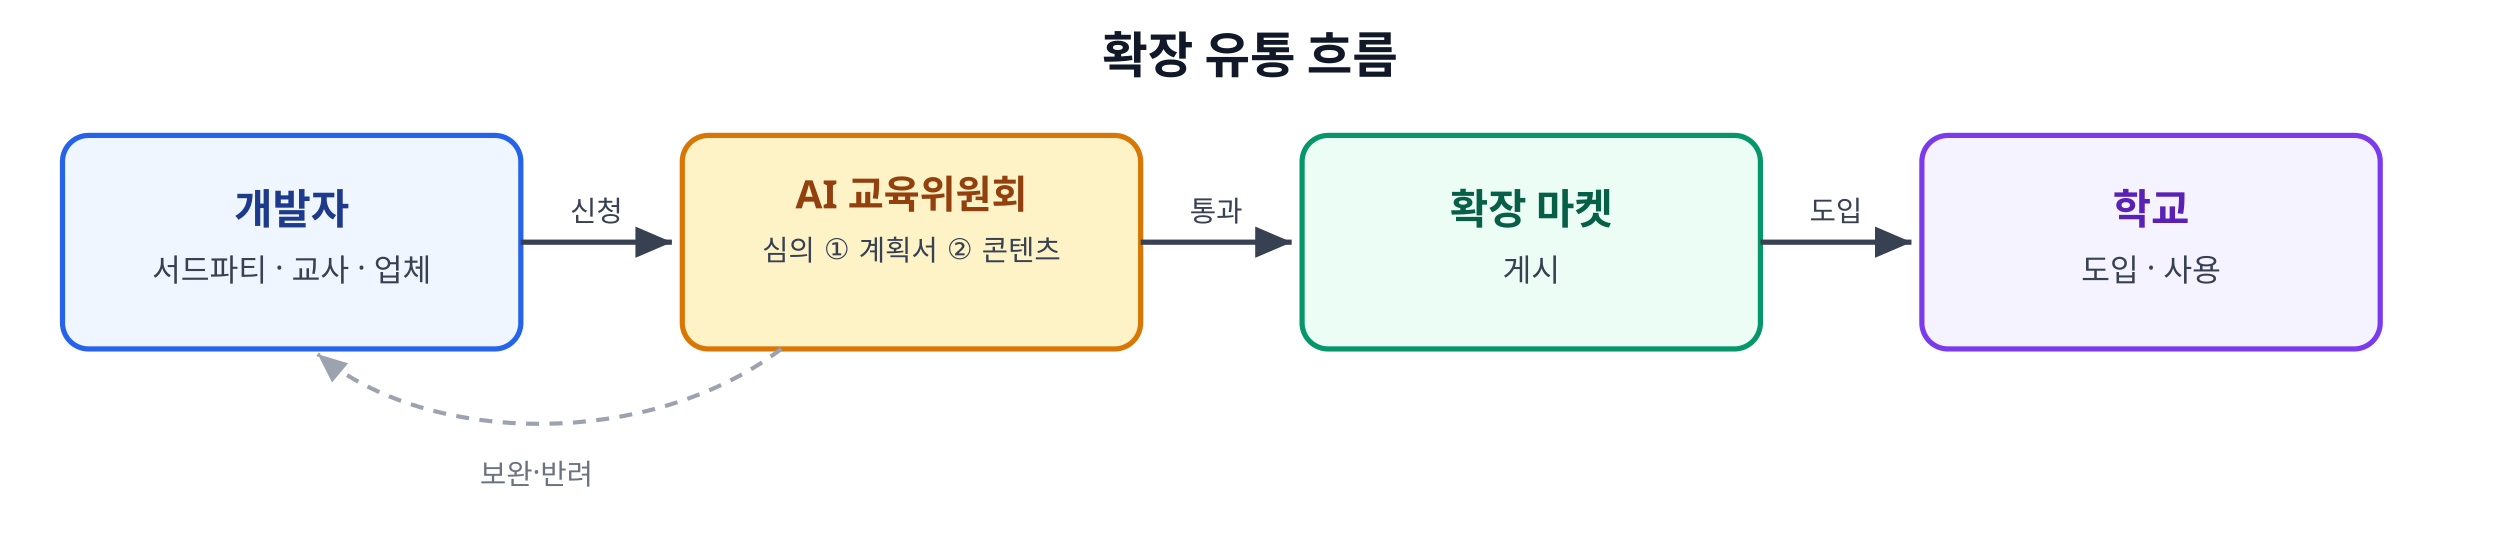
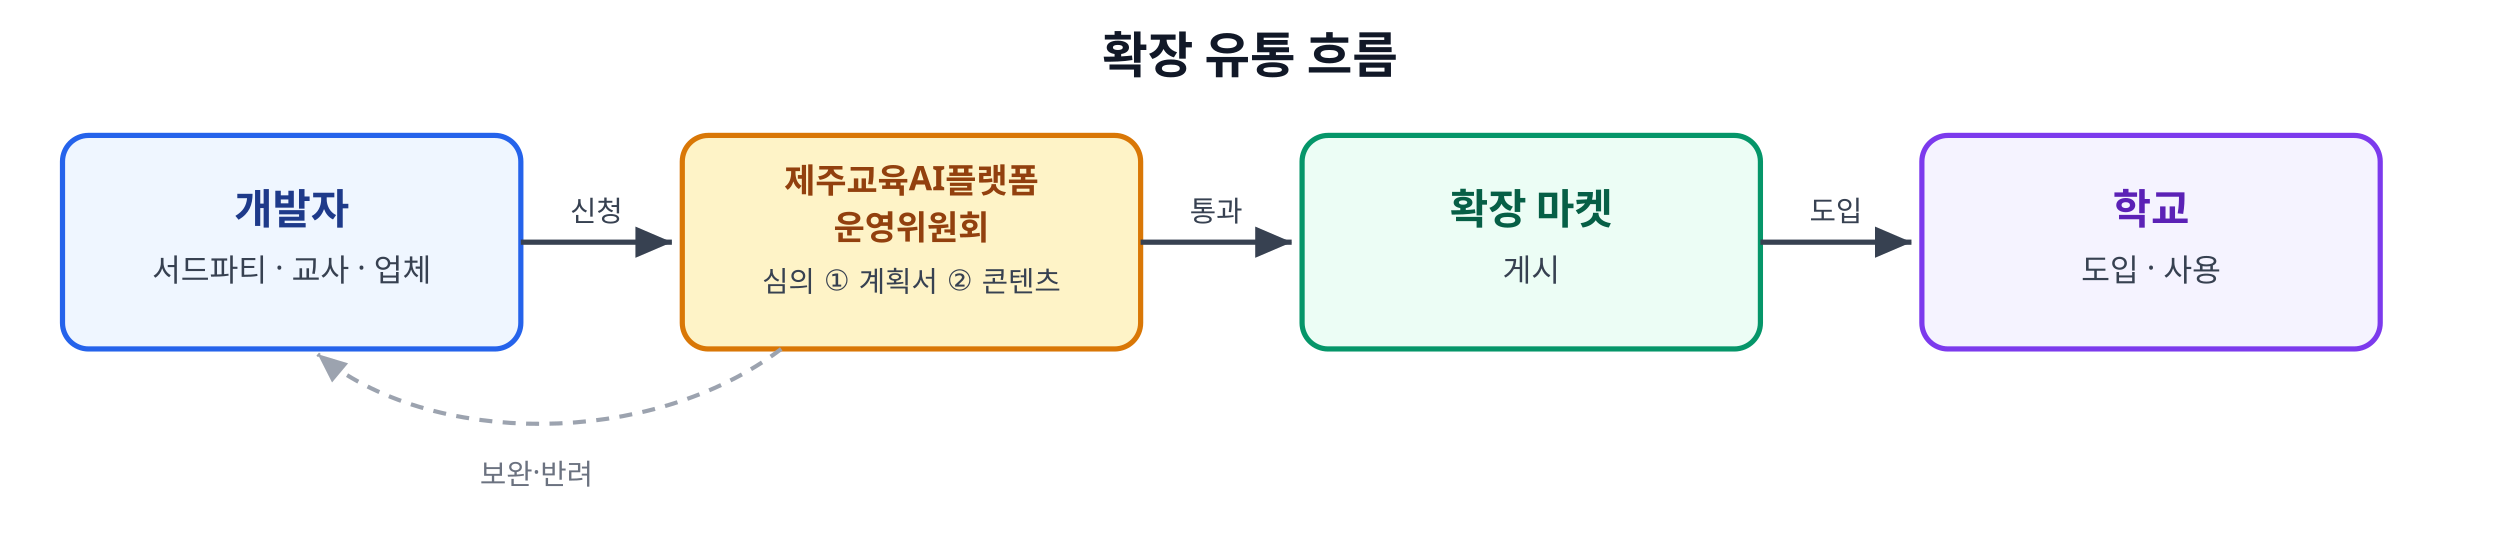
<svg xmlns="http://www.w3.org/2000/svg" viewBox="0 0 960 210" font-family="'Malgun Gothic','맑은 고딕','Apple SD Gothic Neo',sans-serif">
  <defs>
    <marker id="ah" markerWidth="9" markerHeight="9" refX="7" refY="3" orient="auto">
      <path d="M0,0 L7,3 L0,6 Z" fill="#374151" />
    </marker>
    <marker id="ahg" markerWidth="9" markerHeight="9" refX="7" refY="3" orient="auto">
      <path d="M0,0 L7,3 L0,6 Z" fill="#9ca3af" />
    </marker>
    <marker id="ahm" markerWidth="9" markerHeight="9" refX="7" refY="3" orient="auto">
      <path d="M0,0 L7,3 L0,6 Z" fill="#059669" />
    </marker>
  </defs>
  <text x="480" y="28" text-anchor="middle" font-size="19" font-weight="bold" fill="#111827">확장 유통 흐름</text>
  <rect x="24" y="52" width="176" height="82" rx="10" fill="#eff6ff" stroke="#2563eb" stroke-width="2" />
  <text x="112" y="86" text-anchor="middle" font-size="16" font-weight="bold" fill="#1e3a8a">개발자</text>
  <text x="112" y="108" text-anchor="middle" font-size="12" fill="#374151">서드파티 · 교사 · 업체</text>
  <rect x="262" y="52" width="176" height="82" rx="10" fill="#fef3c7" stroke="#d97706" stroke-width="2" />
-   <text x="350" y="80" text-anchor="middle" font-size="15" font-weight="bold" fill="#92400e">AI 교육위원회</text>
-   <text x="350" y="100" text-anchor="middle" font-size="11" fill="#374151">심의 ① 계획서 ② 콘텐츠</text>
+   <text x="350" y="74" text-anchor="middle" font-size="13" font-weight="bold" fill="#92400e">제주교육AI플랫폼</text>
+   <text x="350" y="92" text-anchor="middle" font-size="13" font-weight="bold" fill="#92400e">운영위원회</text>
+   <text x="350" y="112" text-anchor="middle" font-size="11" fill="#374151">심의 ① 계획서 ② 콘텐츠</text>
  <rect x="500" y="52" width="176" height="82" rx="10" fill="#ecfdf5" stroke="#059669" stroke-width="2" />
  <text x="588" y="86" text-anchor="middle" font-size="16" font-weight="bold" fill="#065f46">확장 마켓</text>
  <text x="588" y="108" text-anchor="middle" font-size="12" fill="#374151">게시</text>
  <rect x="738" y="52" width="176" height="82" rx="10" fill="#f5f3ff" stroke="#7c3aed" stroke-width="2" />
  <text x="826" y="86" text-anchor="middle" font-size="16" font-weight="bold" fill="#5b21b6">학교</text>
  <text x="826" y="108" text-anchor="middle" font-size="12" fill="#374151">도입 · 사용</text>
  <line x1="200" y1="93" x2="258" y2="93" stroke="#374151" stroke-width="2" marker-end="url(#ah)" />
  <line x1="438" y1="93" x2="496" y2="93" stroke="#374151" stroke-width="2" marker-end="url(#ah)" />
  <line x1="676" y1="93" x2="734" y2="93" stroke="#374151" stroke-width="2" marker-end="url(#ah)" />
  <text x="229" y="85" text-anchor="middle" font-size="11" fill="#374151">신청</text>
  <text x="467" y="85" text-anchor="middle" font-size="11" fill="#374151">통과</text>
  <text x="705" y="85" text-anchor="middle" font-size="11" fill="#374151">도입</text>
  <path d="M300,134 C250,172 165,172 122,136" fill="none" stroke="#9ca3af" stroke-width="1.6" stroke-dasharray="5,4" marker-end="url(#ahg)" />
  <text x="206" y="186" text-anchor="middle" font-size="11" fill="#6b7280">보완·반려</text>
</svg>
